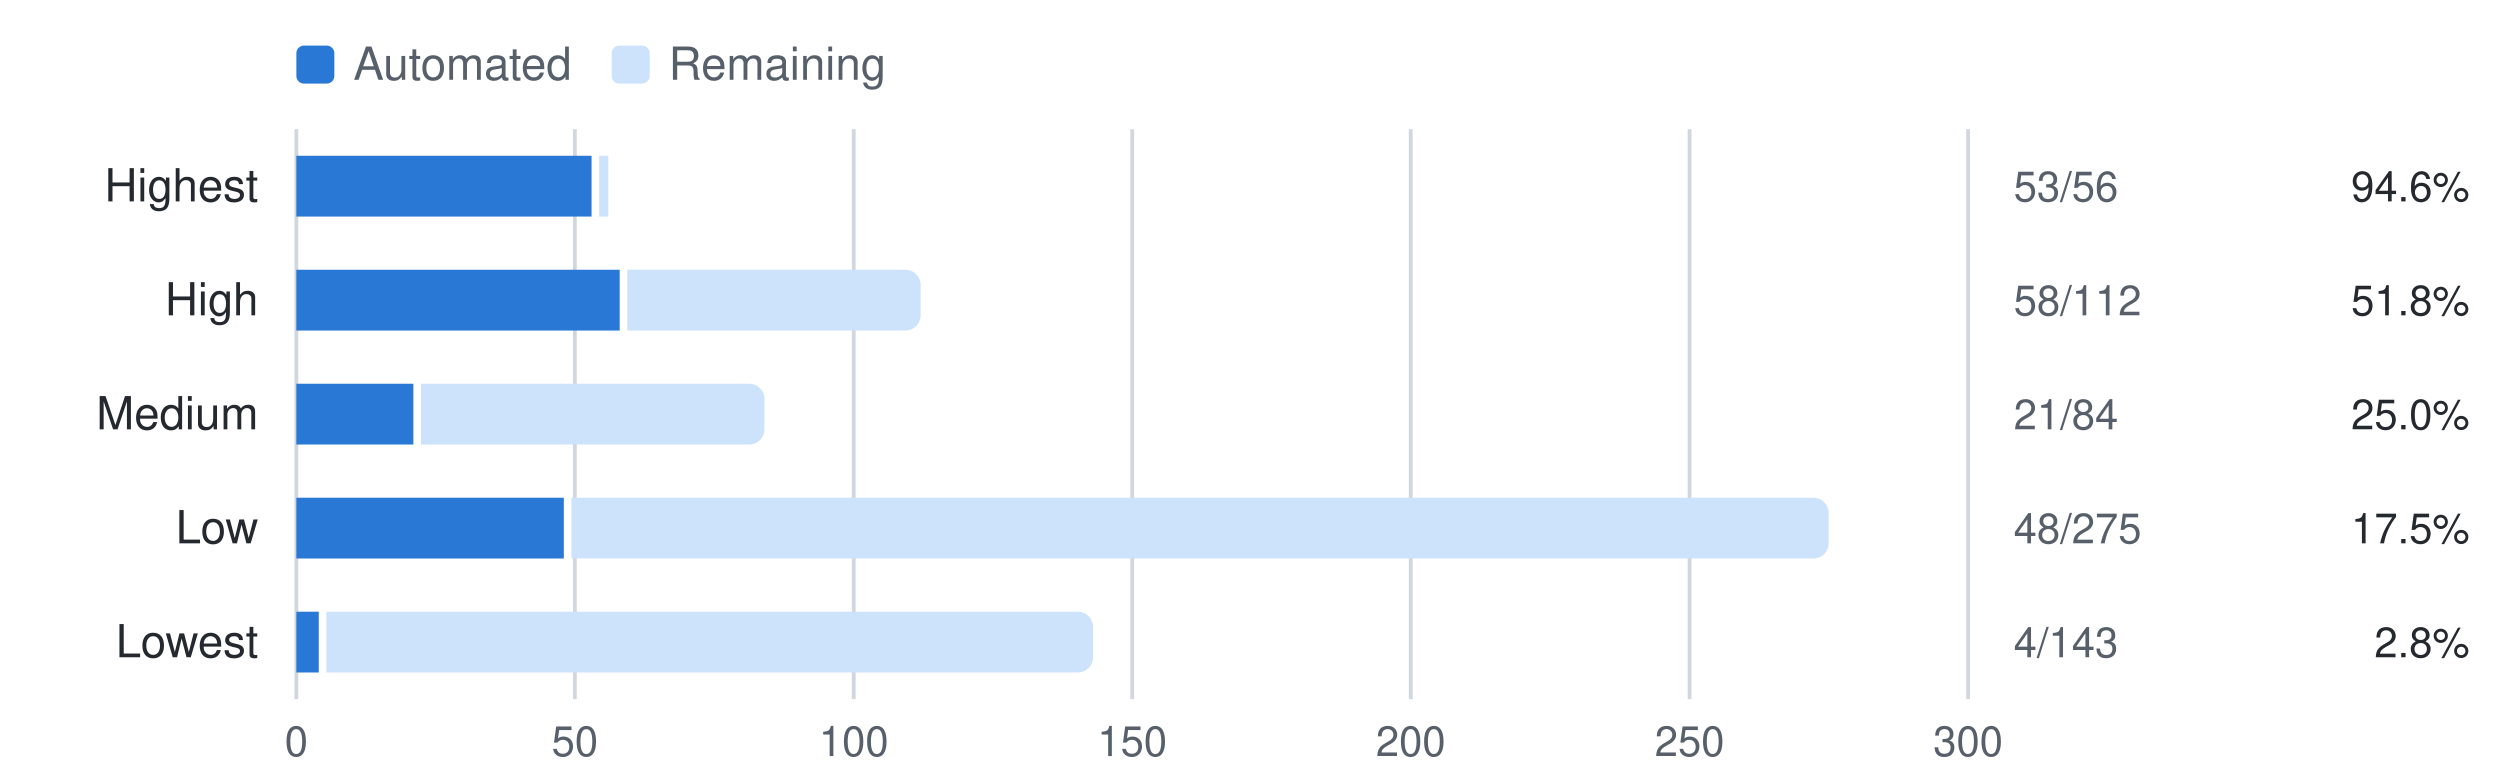
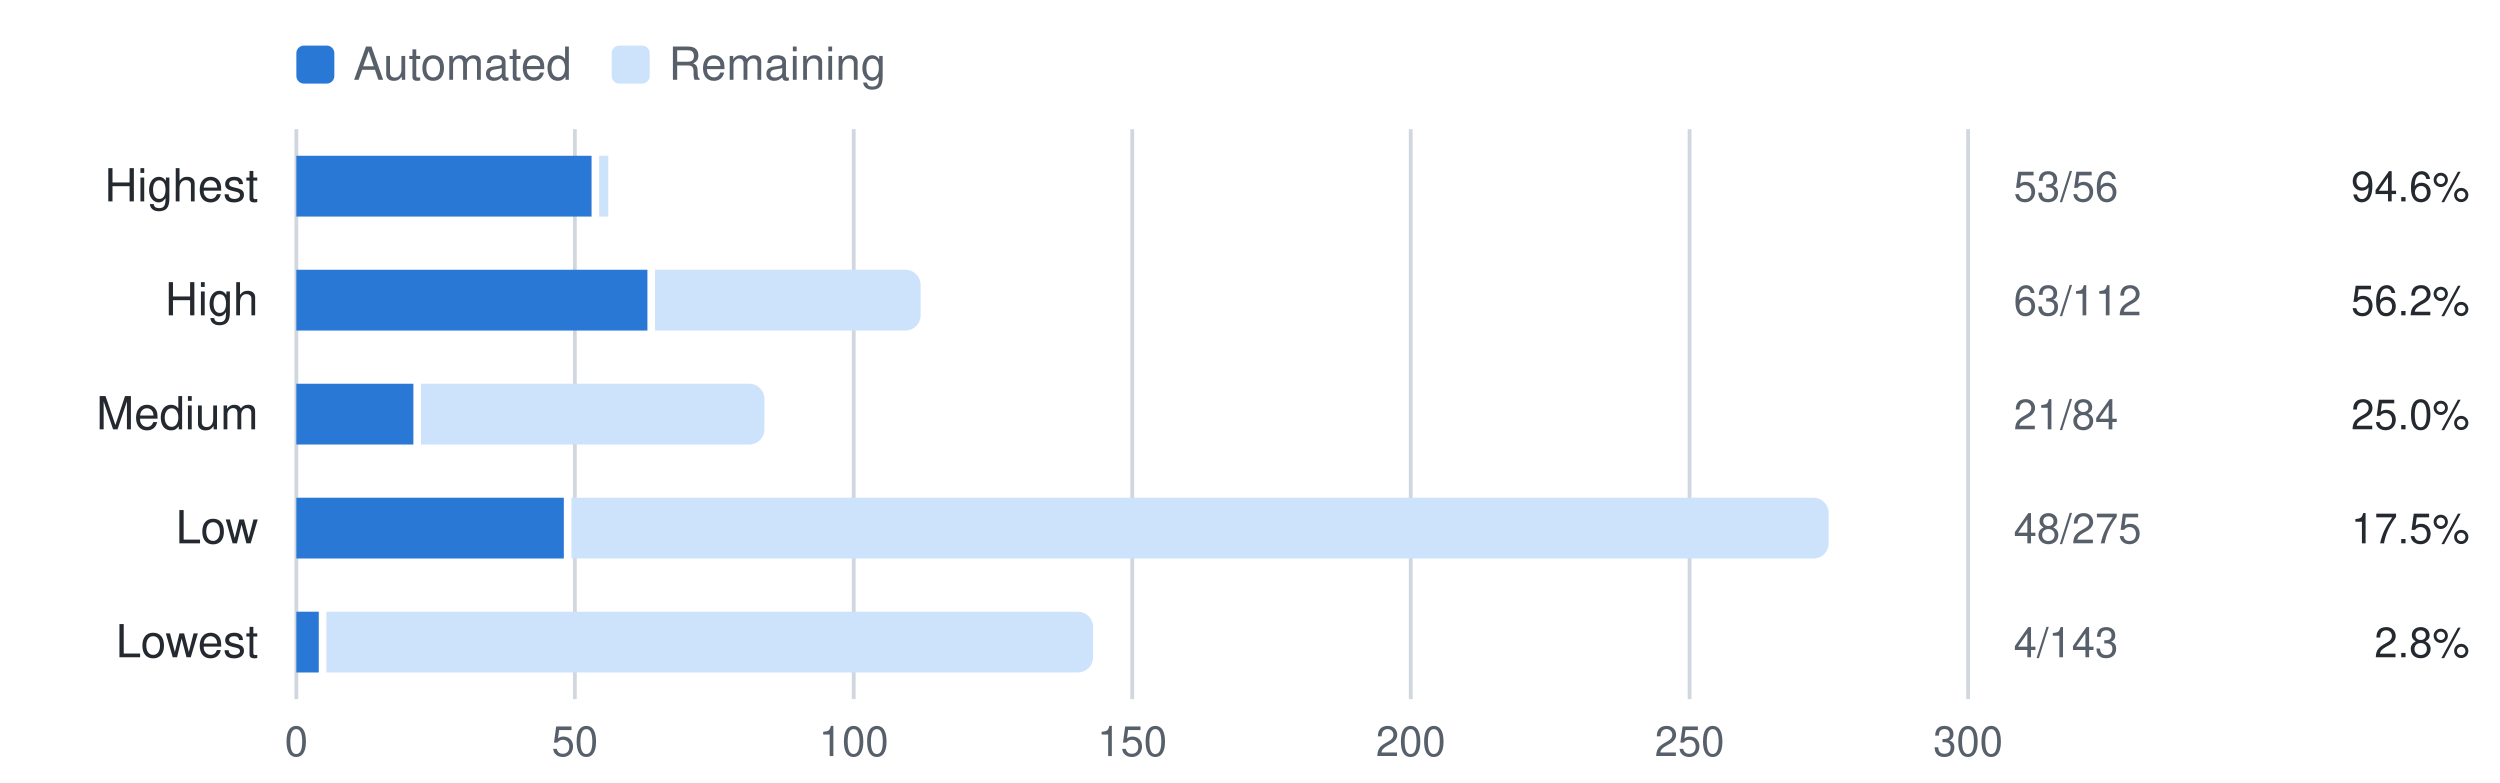
<svg xmlns="http://www.w3.org/2000/svg" width="658" height="206" viewBox="0 0 658 206" role="img" aria-label="Automated versus remaining conda CLI test cases, by priority">
  <g font-family="-apple-system,BlinkMacSystemFont,Segoe UI,Helvetica,Arial,sans-serif" font-size="12">
    <rect x="78" y="12" width="10" height="10" rx="2" fill="#2a78d6" />
    <text x="93" y="21" fill="#57606a">Automated</text>
    <rect x="161" y="12" width="10" height="10" rx="2" fill="#cde2fb" />
    <text x="176" y="21" fill="#57606a">Remaining</text>
    <line x1="78.0" y1="34" x2="78.0" y2="184" stroke="#d0d7de" stroke-width="1" />
    <text x="78.0" y="199" fill="#57606a" font-size="11" text-anchor="middle">0</text>
    <line x1="151.3" y1="34" x2="151.3" y2="184" stroke="#d0d7de" stroke-width="1" />
    <text x="151.3" y="199" fill="#57606a" font-size="11" text-anchor="middle">50</text>
    <line x1="224.7" y1="34" x2="224.7" y2="184" stroke="#d0d7de" stroke-width="1" />
    <text x="224.7" y="199" fill="#57606a" font-size="11" text-anchor="middle">100</text>
    <line x1="298.0" y1="34" x2="298.0" y2="184" stroke="#d0d7de" stroke-width="1" />
    <text x="298.0" y="199" fill="#57606a" font-size="11" text-anchor="middle">150</text>
    <line x1="371.3" y1="34" x2="371.3" y2="184" stroke="#d0d7de" stroke-width="1" />
    <text x="371.3" y="199" fill="#57606a" font-size="11" text-anchor="middle">200</text>
    <line x1="444.7" y1="34" x2="444.7" y2="184" stroke="#d0d7de" stroke-width="1" />
    <text x="444.7" y="199" fill="#57606a" font-size="11" text-anchor="middle">250</text>
    <line x1="518.0" y1="34" x2="518.0" y2="184" stroke="#d0d7de" stroke-width="1" />
    <text x="518.0" y="199" fill="#57606a" font-size="11" text-anchor="middle">300</text>
    <text x="68" y="53.0" fill="#24292f" text-anchor="end">Highest</text>
    <path d="M78.0,41.0h77.7v16.0h-77.7z" fill="#2a78d6" />
    <path d="M157.7,41.0h2.4v16.0h-2.4z" fill="#cde2fb" />
    <text x="530" y="53.0" fill="#57606a" font-size="11">53/56</text>
    <text x="650" y="53.0" fill="#24292f" font-size="11" text-anchor="end">94.6%</text>
    <text x="68" y="83.0" fill="#24292f" text-anchor="end">High</text>
-     <path d="M78.0,71.0h85.1v16.0h-85.1z" fill="#2a78d6" />
-     <path d="M165.1,71.0H238.3A4,4 0 0 1 242.3,75.0V83.0A4,4 0 0 1 238.3,87.0H165.1z" fill="#cde2fb" />
-     <text x="530" y="83.0" fill="#57606a" font-size="11">58/112</text>
-     <text x="650" y="83.0" fill="#24292f" font-size="11" text-anchor="end">51.8%</text>
+     <path d="M78.0,71.0h92.4v16.0h-92.4z" fill="#2a78d6" />
+     <path d="M172.4,71.0H238.3A4,4 0 0 1 242.3,75.0V83.0A4,4 0 0 1 238.3,87.0H172.4z" fill="#cde2fb" />
+     <text x="530" y="83.0" fill="#57606a" font-size="11">63/112</text>
+     <text x="650" y="83.0" fill="#24292f" font-size="11" text-anchor="end">56.2%</text>
    <text x="68" y="113.0" fill="#24292f" text-anchor="end">Medium</text>
    <path d="M78.0,101.0h30.8v16.0h-30.8z" fill="#2a78d6" />
    <path d="M110.8,101.0H197.2A4,4 0 0 1 201.2,105.0V113.0A4,4 0 0 1 197.2,117.0H110.8z" fill="#cde2fb" />
    <text x="530" y="113.0" fill="#57606a" font-size="11">21/84</text>
    <text x="650" y="113.0" fill="#24292f" font-size="11" text-anchor="end">25.0%</text>
    <text x="68" y="143.0" fill="#24292f" text-anchor="end">Low</text>
    <path d="M78.0,131.0h70.4v16.0h-70.4z" fill="#2a78d6" />
    <path d="M150.4,131.0H477.3A4,4 0 0 1 481.3,135.0V143.0A4,4 0 0 1 477.3,147.0H150.4z" fill="#cde2fb" />
    <text x="530" y="143.0" fill="#57606a" font-size="11">48/275</text>
    <text x="650" y="143.0" fill="#24292f" font-size="11" text-anchor="end">17.5%</text>
    <text x="68" y="173.0" fill="#24292f" text-anchor="end">Lowest</text>
    <path d="M78.0,161.0h5.9v16.0h-5.9z" fill="#2a78d6" />
    <path d="M85.9,161.0H283.7A4,4 0 0 1 287.7,165.0V173.0A4,4 0 0 1 283.7,177.0H85.9z" fill="#cde2fb" />
    <text x="530" y="173.0" fill="#57606a" font-size="11">4/143</text>
    <text x="650" y="173.0" fill="#24292f" font-size="11" text-anchor="end">2.8%</text>
  </g>
</svg>
